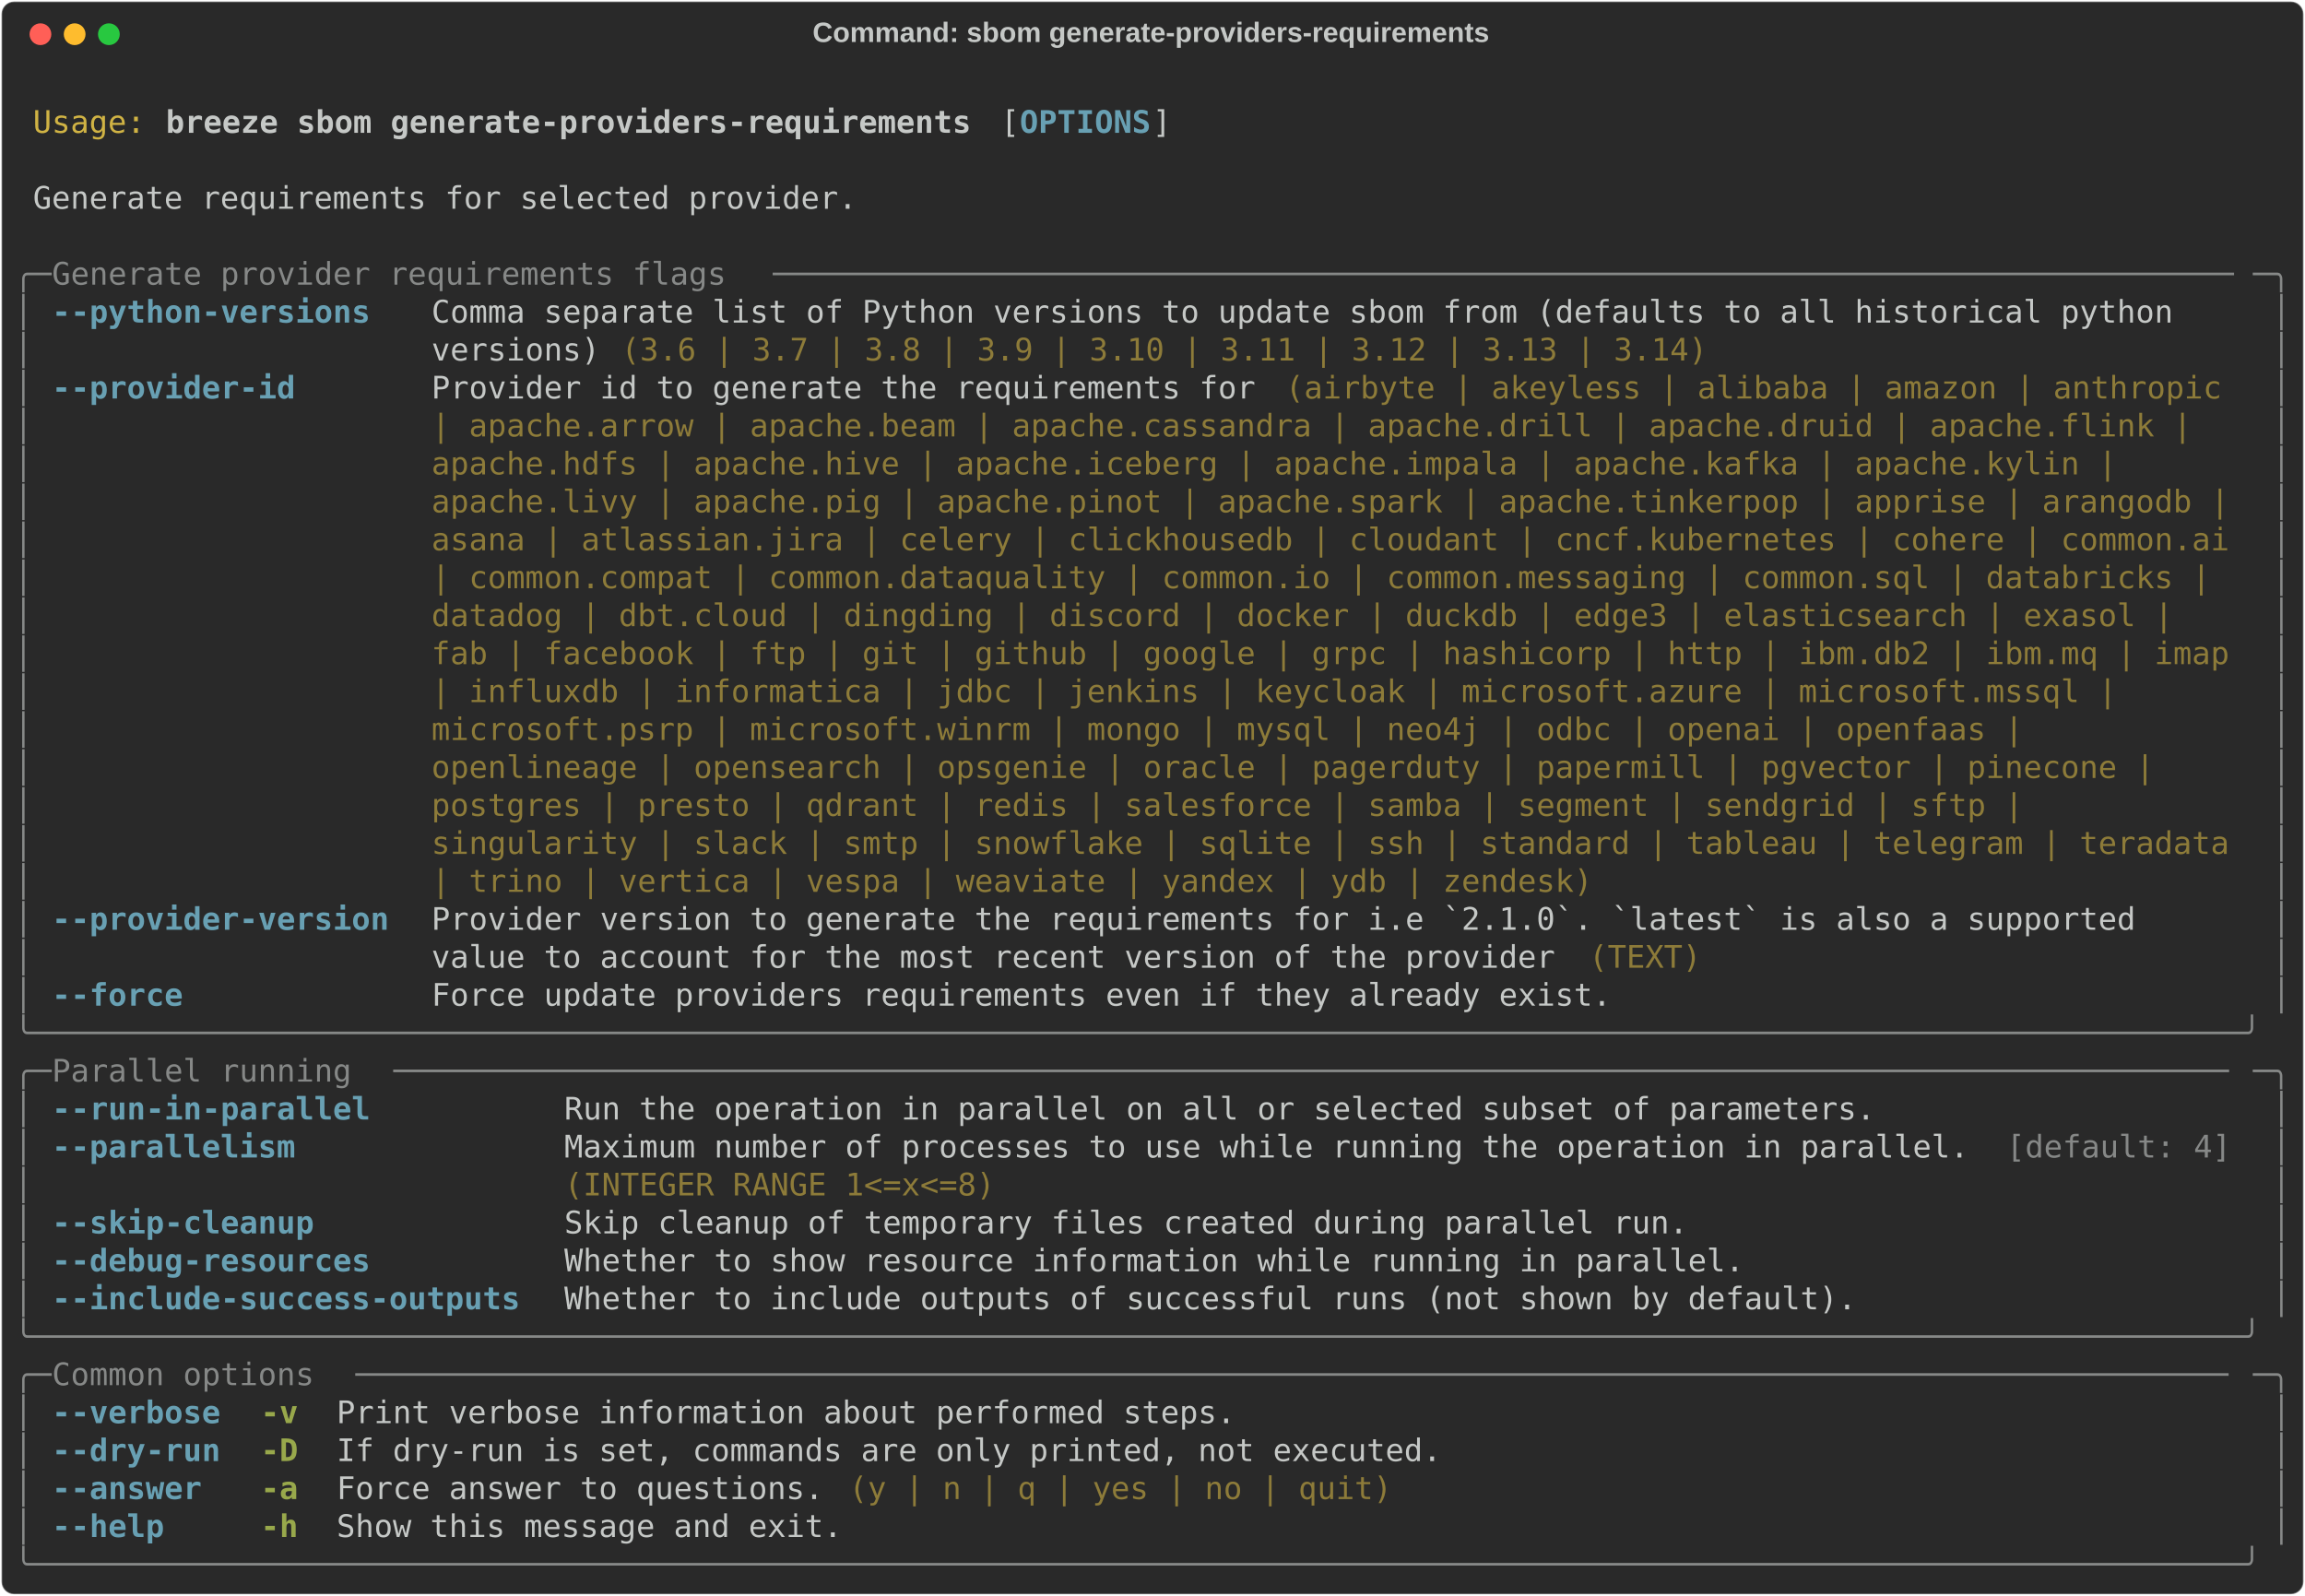
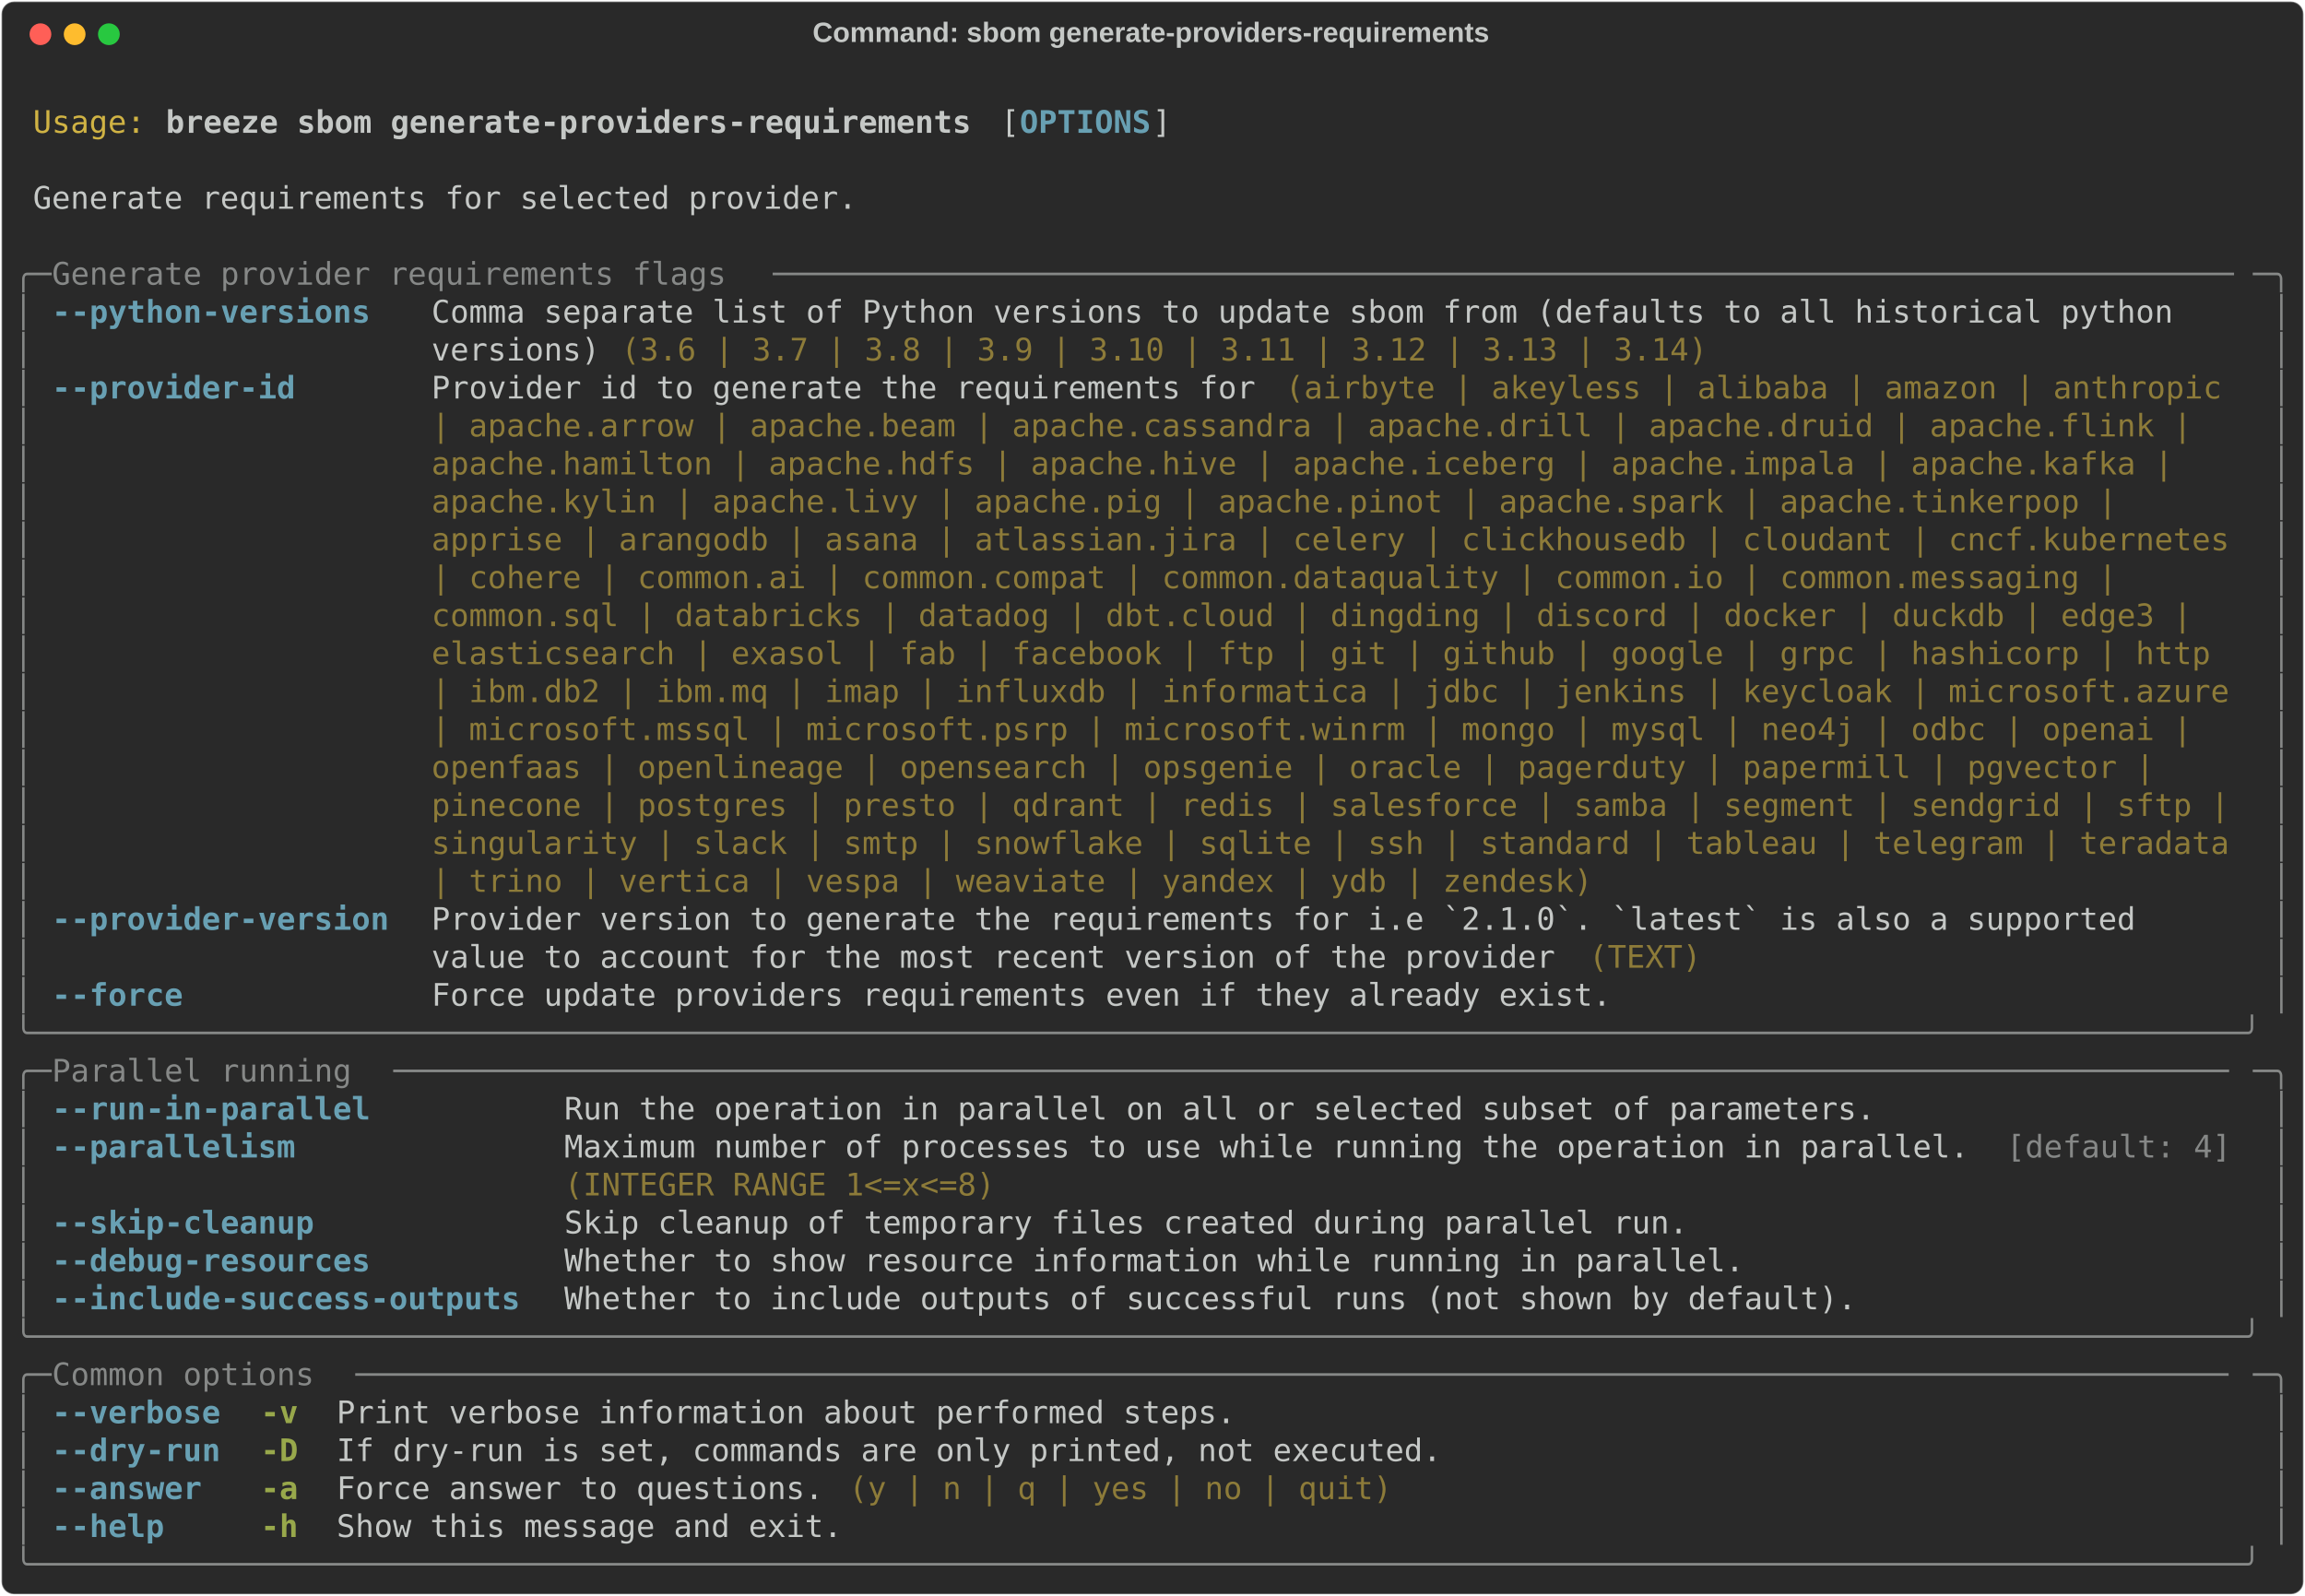
<svg xmlns="http://www.w3.org/2000/svg" class="rich-terminal" viewBox="0 0 1482 1026.0">
  <style>

    @font-face {
        font-family: "Fira Code";
        src: local("FiraCode-Regular"),
                url("https://cdnjs.cloudflare.com/ajax/libs/firacode/6.2.0/woff2/FiraCode-Regular.woff2") format("woff2"),
                url("https://cdnjs.cloudflare.com/ajax/libs/firacode/6.2.0/woff/FiraCode-Regular.woff") format("woff");
        font-style: normal;
        font-weight: 400;
    }
    @font-face {
        font-family: "Fira Code";
        src: local("FiraCode-Bold"),
                url("https://cdnjs.cloudflare.com/ajax/libs/firacode/6.2.0/woff2/FiraCode-Bold.woff2") format("woff2"),
                url("https://cdnjs.cloudflare.com/ajax/libs/firacode/6.2.0/woff/FiraCode-Bold.woff") format("woff");
        font-style: bold;
        font-weight: 700;
    }

    .breeze-sbom-generate-providers-requirements-matrix {
        font-family: Fira Code, monospace;
        font-size: 20px;
        line-height: 24.4px;
        font-variant-east-asian: full-width;
    }

    .breeze-sbom-generate-providers-requirements-title {
        font-size: 18px;
        font-weight: bold;
        font-family: arial;
    }

    .breeze-sbom-generate-providers-requirements-r1 { fill: #c5c8c6 }
.breeze-sbom-generate-providers-requirements-r2 { fill: #d0b344 }
.breeze-sbom-generate-providers-requirements-r3 { fill: #c5c8c6;font-weight: bold }
.breeze-sbom-generate-providers-requirements-r4 { fill: #68a0b3;font-weight: bold }
.breeze-sbom-generate-providers-requirements-r5 { fill: #868887 }
.breeze-sbom-generate-providers-requirements-r6 { fill: #8d7b39 }
.breeze-sbom-generate-providers-requirements-r7 { fill: #98a84b;font-weight: bold }
    </style>
  <defs>
    <clipPath id="breeze-sbom-generate-providers-requirements-clip-terminal">
      <rect x="0" y="0" width="1463.0" height="975.0" />
    </clipPath>
    <clipPath id="breeze-sbom-generate-providers-requirements-line-0">
      <rect x="0" y="1.5" width="1464" height="24.65" />
    </clipPath>
    <clipPath id="breeze-sbom-generate-providers-requirements-line-1">
      <rect x="0" y="25.9" width="1464" height="24.65" />
    </clipPath>
    <clipPath id="breeze-sbom-generate-providers-requirements-line-2">
      <rect x="0" y="50.3" width="1464" height="24.65" />
    </clipPath>
    <clipPath id="breeze-sbom-generate-providers-requirements-line-3">
      <rect x="0" y="74.7" width="1464" height="24.65" />
    </clipPath>
    <clipPath id="breeze-sbom-generate-providers-requirements-line-4">
      <rect x="0" y="99.1" width="1464" height="24.65" />
    </clipPath>
    <clipPath id="breeze-sbom-generate-providers-requirements-line-5">
      <rect x="0" y="123.5" width="1464" height="24.65" />
    </clipPath>
    <clipPath id="breeze-sbom-generate-providers-requirements-line-6">
      <rect x="0" y="147.9" width="1464" height="24.65" />
    </clipPath>
    <clipPath id="breeze-sbom-generate-providers-requirements-line-7">
      <rect x="0" y="172.3" width="1464" height="24.65" />
    </clipPath>
    <clipPath id="breeze-sbom-generate-providers-requirements-line-8">
      <rect x="0" y="196.7" width="1464" height="24.65" />
    </clipPath>
    <clipPath id="breeze-sbom-generate-providers-requirements-line-9">
      <rect x="0" y="221.1" width="1464" height="24.65" />
    </clipPath>
    <clipPath id="breeze-sbom-generate-providers-requirements-line-10">
      <rect x="0" y="245.5" width="1464" height="24.65" />
    </clipPath>
    <clipPath id="breeze-sbom-generate-providers-requirements-line-11">
      <rect x="0" y="269.9" width="1464" height="24.65" />
    </clipPath>
    <clipPath id="breeze-sbom-generate-providers-requirements-line-12">
      <rect x="0" y="294.3" width="1464" height="24.65" />
    </clipPath>
    <clipPath id="breeze-sbom-generate-providers-requirements-line-13">
      <rect x="0" y="318.7" width="1464" height="24.65" />
    </clipPath>
    <clipPath id="breeze-sbom-generate-providers-requirements-line-14">
      <rect x="0" y="343.1" width="1464" height="24.65" />
    </clipPath>
    <clipPath id="breeze-sbom-generate-providers-requirements-line-15">
      <rect x="0" y="367.5" width="1464" height="24.65" />
    </clipPath>
    <clipPath id="breeze-sbom-generate-providers-requirements-line-16">
      <rect x="0" y="391.9" width="1464" height="24.65" />
    </clipPath>
    <clipPath id="breeze-sbom-generate-providers-requirements-line-17">
      <rect x="0" y="416.3" width="1464" height="24.65" />
    </clipPath>
    <clipPath id="breeze-sbom-generate-providers-requirements-line-18">
      <rect x="0" y="440.7" width="1464" height="24.65" />
    </clipPath>
    <clipPath id="breeze-sbom-generate-providers-requirements-line-19">
      <rect x="0" y="465.1" width="1464" height="24.65" />
    </clipPath>
    <clipPath id="breeze-sbom-generate-providers-requirements-line-20">
      <rect x="0" y="489.5" width="1464" height="24.65" />
    </clipPath>
    <clipPath id="breeze-sbom-generate-providers-requirements-line-21">
      <rect x="0" y="513.9" width="1464" height="24.65" />
    </clipPath>
    <clipPath id="breeze-sbom-generate-providers-requirements-line-22">
      <rect x="0" y="538.3" width="1464" height="24.65" />
    </clipPath>
    <clipPath id="breeze-sbom-generate-providers-requirements-line-23">
      <rect x="0" y="562.7" width="1464" height="24.65" />
    </clipPath>
    <clipPath id="breeze-sbom-generate-providers-requirements-line-24">
      <rect x="0" y="587.1" width="1464" height="24.65" />
    </clipPath>
    <clipPath id="breeze-sbom-generate-providers-requirements-line-25">
      <rect x="0" y="611.5" width="1464" height="24.65" />
    </clipPath>
    <clipPath id="breeze-sbom-generate-providers-requirements-line-26">
      <rect x="0" y="635.9" width="1464" height="24.65" />
    </clipPath>
    <clipPath id="breeze-sbom-generate-providers-requirements-line-27">
      <rect x="0" y="660.3" width="1464" height="24.65" />
    </clipPath>
    <clipPath id="breeze-sbom-generate-providers-requirements-line-28">
      <rect x="0" y="684.7" width="1464" height="24.65" />
    </clipPath>
    <clipPath id="breeze-sbom-generate-providers-requirements-line-29">
      <rect x="0" y="709.1" width="1464" height="24.65" />
    </clipPath>
    <clipPath id="breeze-sbom-generate-providers-requirements-line-30">
      <rect x="0" y="733.5" width="1464" height="24.65" />
    </clipPath>
    <clipPath id="breeze-sbom-generate-providers-requirements-line-31">
      <rect x="0" y="757.9" width="1464" height="24.65" />
    </clipPath>
    <clipPath id="breeze-sbom-generate-providers-requirements-line-32">
      <rect x="0" y="782.3" width="1464" height="24.65" />
    </clipPath>
    <clipPath id="breeze-sbom-generate-providers-requirements-line-33">
      <rect x="0" y="806.7" width="1464" height="24.65" />
    </clipPath>
    <clipPath id="breeze-sbom-generate-providers-requirements-line-34">
      <rect x="0" y="831.1" width="1464" height="24.65" />
    </clipPath>
    <clipPath id="breeze-sbom-generate-providers-requirements-line-35">
      <rect x="0" y="855.5" width="1464" height="24.65" />
    </clipPath>
    <clipPath id="breeze-sbom-generate-providers-requirements-line-36">
      <rect x="0" y="879.9" width="1464" height="24.65" />
    </clipPath>
    <clipPath id="breeze-sbom-generate-providers-requirements-line-37">
      <rect x="0" y="904.3" width="1464" height="24.65" />
    </clipPath>
    <clipPath id="breeze-sbom-generate-providers-requirements-line-38">
      <rect x="0" y="928.7" width="1464" height="24.65" />
    </clipPath>
  </defs>
  <rect fill="#292929" stroke="rgba(255,255,255,0.35)" stroke-width="1" x="1" y="1" width="1480" height="1024" rx="8" />
  <text class="breeze-sbom-generate-providers-requirements-title" fill="#c5c8c6" text-anchor="middle" x="740" y="27">Command: sbom generate-providers-requirements</text>
  <g transform="translate(26,22)">
    <circle cx="0" cy="0" r="7" fill="#ff5f57" />
    <circle cx="22" cy="0" r="7" fill="#febc2e" />
    <circle cx="44" cy="0" r="7" fill="#28c840" />
  </g>
  <g transform="translate(9, 41)" clip-path="url(#breeze-sbom-generate-providers-requirements-clip-terminal)">
    <g class="breeze-sbom-generate-providers-requirements-matrix">
      <text class="breeze-sbom-generate-providers-requirements-r1" x="1464" y="20" textLength="12.2" clip-path="url(#breeze-sbom-generate-providers-requirements-line-0)">
</text>
      <text class="breeze-sbom-generate-providers-requirements-r2" x="12.2" y="44.4" textLength="73.2" clip-path="url(#breeze-sbom-generate-providers-requirements-line-1)">Usage:</text>
      <text class="breeze-sbom-generate-providers-requirements-r3" x="97.6" y="44.4" textLength="524.6" clip-path="url(#breeze-sbom-generate-providers-requirements-line-1)">breeze sbom generate-providers-requirements</text>
      <text class="breeze-sbom-generate-providers-requirements-r1" x="634.4" y="44.4" textLength="12.2" clip-path="url(#breeze-sbom-generate-providers-requirements-line-1)">[</text>
      <text class="breeze-sbom-generate-providers-requirements-r4" x="646.6" y="44.4" textLength="85.4" clip-path="url(#breeze-sbom-generate-providers-requirements-line-1)">OPTIONS</text>
      <text class="breeze-sbom-generate-providers-requirements-r1" x="732" y="44.4" textLength="12.2" clip-path="url(#breeze-sbom-generate-providers-requirements-line-1)">]</text>
      <text class="breeze-sbom-generate-providers-requirements-r1" x="1464" y="44.4" textLength="12.2" clip-path="url(#breeze-sbom-generate-providers-requirements-line-1)">
</text>
      <text class="breeze-sbom-generate-providers-requirements-r1" x="1464" y="68.8" textLength="12.2" clip-path="url(#breeze-sbom-generate-providers-requirements-line-2)">
</text>
      <text class="breeze-sbom-generate-providers-requirements-r1" x="12.2" y="93.2" textLength="536.8" clip-path="url(#breeze-sbom-generate-providers-requirements-line-3)">Generate requirements for selected provider.</text>
      <text class="breeze-sbom-generate-providers-requirements-r1" x="1464" y="93.2" textLength="12.2" clip-path="url(#breeze-sbom-generate-providers-requirements-line-3)">
</text>
      <text class="breeze-sbom-generate-providers-requirements-r1" x="1464" y="117.6" textLength="12.2" clip-path="url(#breeze-sbom-generate-providers-requirements-line-4)">
</text>
      <text class="breeze-sbom-generate-providers-requirements-r5" x="0" y="142" textLength="24.4" clip-path="url(#breeze-sbom-generate-providers-requirements-line-5)">╭─</text>
      <text class="breeze-sbom-generate-providers-requirements-r5" x="24.4" y="142" textLength="463.6" clip-path="url(#breeze-sbom-generate-providers-requirements-line-5)"> Generate provider requirements flags </text>
      <text class="breeze-sbom-generate-providers-requirements-r5" x="488" y="142" textLength="951.6" clip-path="url(#breeze-sbom-generate-providers-requirements-line-5)">──────────────────────────────────────────────────────────────────────────────</text>
      <text class="breeze-sbom-generate-providers-requirements-r5" x="1439.6" y="142" textLength="24.4" clip-path="url(#breeze-sbom-generate-providers-requirements-line-5)">─╮</text>
      <text class="breeze-sbom-generate-providers-requirements-r1" x="1464" y="142" textLength="12.2" clip-path="url(#breeze-sbom-generate-providers-requirements-line-5)">
</text>
      <text class="breeze-sbom-generate-providers-requirements-r5" x="0" y="166.4" textLength="12.2" clip-path="url(#breeze-sbom-generate-providers-requirements-line-6)">│</text>
      <text class="breeze-sbom-generate-providers-requirements-r4" x="24.4" y="166.4" textLength="219.6" clip-path="url(#breeze-sbom-generate-providers-requirements-line-6)">--python-versions </text>
      <text class="breeze-sbom-generate-providers-requirements-r1" x="268.4" y="166.4" textLength="1171.2" clip-path="url(#breeze-sbom-generate-providers-requirements-line-6)">Comma separate list of Python versions to update sbom from (defaults to all historical python   </text>
      <text class="breeze-sbom-generate-providers-requirements-r5" x="1451.8" y="166.4" textLength="12.2" clip-path="url(#breeze-sbom-generate-providers-requirements-line-6)">│</text>
      <text class="breeze-sbom-generate-providers-requirements-r1" x="1464" y="166.4" textLength="12.2" clip-path="url(#breeze-sbom-generate-providers-requirements-line-6)">
</text>
      <text class="breeze-sbom-generate-providers-requirements-r5" x="0" y="190.8" textLength="12.2" clip-path="url(#breeze-sbom-generate-providers-requirements-line-7)">│</text>
      <text class="breeze-sbom-generate-providers-requirements-r1" x="268.4" y="190.8" textLength="122" clip-path="url(#breeze-sbom-generate-providers-requirements-line-7)">versions) </text>
      <text class="breeze-sbom-generate-providers-requirements-r6" x="390.4" y="190.8" textLength="707.6" clip-path="url(#breeze-sbom-generate-providers-requirements-line-7)">(3.6 | 3.7 | 3.8 | 3.9 | 3.10 | 3.11 | 3.12 | 3.13 | 3.14)</text>
      <text class="breeze-sbom-generate-providers-requirements-r5" x="1451.8" y="190.8" textLength="12.2" clip-path="url(#breeze-sbom-generate-providers-requirements-line-7)">│</text>
      <text class="breeze-sbom-generate-providers-requirements-r1" x="1464" y="190.8" textLength="12.2" clip-path="url(#breeze-sbom-generate-providers-requirements-line-7)">
</text>
      <text class="breeze-sbom-generate-providers-requirements-r5" x="0" y="215.2" textLength="12.2" clip-path="url(#breeze-sbom-generate-providers-requirements-line-8)">│</text>
      <text class="breeze-sbom-generate-providers-requirements-r4" x="24.4" y="215.2" textLength="219.6" clip-path="url(#breeze-sbom-generate-providers-requirements-line-8)">--provider-id     </text>
      <text class="breeze-sbom-generate-providers-requirements-r1" x="268.4" y="215.2" textLength="549" clip-path="url(#breeze-sbom-generate-providers-requirements-line-8)">Provider id to generate the requirements for </text>
      <text class="breeze-sbom-generate-providers-requirements-r6" x="817.4" y="215.2" textLength="622.2" clip-path="url(#breeze-sbom-generate-providers-requirements-line-8)">(airbyte | akeyless | alibaba | amazon | anthropic </text>
      <text class="breeze-sbom-generate-providers-requirements-r5" x="1451.8" y="215.2" textLength="12.2" clip-path="url(#breeze-sbom-generate-providers-requirements-line-8)">│</text>
      <text class="breeze-sbom-generate-providers-requirements-r1" x="1464" y="215.2" textLength="12.2" clip-path="url(#breeze-sbom-generate-providers-requirements-line-8)">
</text>
      <text class="breeze-sbom-generate-providers-requirements-r5" x="0" y="239.6" textLength="12.2" clip-path="url(#breeze-sbom-generate-providers-requirements-line-9)">│</text>
      <text class="breeze-sbom-generate-providers-requirements-r6" x="268.4" y="239.6" textLength="1159" clip-path="url(#breeze-sbom-generate-providers-requirements-line-9)">| apache.arrow | apache.beam | apache.cassandra | apache.drill | apache.druid | apache.flink | </text>
      <text class="breeze-sbom-generate-providers-requirements-r5" x="1451.8" y="239.6" textLength="12.2" clip-path="url(#breeze-sbom-generate-providers-requirements-line-9)">│</text>
      <text class="breeze-sbom-generate-providers-requirements-r1" x="1464" y="239.6" textLength="12.2" clip-path="url(#breeze-sbom-generate-providers-requirements-line-9)">
</text>
      <text class="breeze-sbom-generate-providers-requirements-r5" x="0" y="264" textLength="12.2" clip-path="url(#breeze-sbom-generate-providers-requirements-line-10)">│</text>
-       <text class="breeze-sbom-generate-providers-requirements-r6" x="268.4" y="264" textLength="1110.2" clip-path="url(#breeze-sbom-generate-providers-requirements-line-10)">apache.hdfs | apache.hive | apache.iceberg | apache.impala | apache.kafka | apache.kylin | </text>
+       <text class="breeze-sbom-generate-providers-requirements-r6" x="268.4" y="264" textLength="1146.8" clip-path="url(#breeze-sbom-generate-providers-requirements-line-10)">apache.hamilton | apache.hdfs | apache.hive | apache.iceberg | apache.impala | apache.kafka | </text>
      <text class="breeze-sbom-generate-providers-requirements-r5" x="1451.8" y="264" textLength="12.2" clip-path="url(#breeze-sbom-generate-providers-requirements-line-10)">│</text>
      <text class="breeze-sbom-generate-providers-requirements-r1" x="1464" y="264" textLength="12.2" clip-path="url(#breeze-sbom-generate-providers-requirements-line-10)">
</text>
      <text class="breeze-sbom-generate-providers-requirements-r5" x="0" y="288.4" textLength="12.2" clip-path="url(#breeze-sbom-generate-providers-requirements-line-11)">│</text>
-       <text class="breeze-sbom-generate-providers-requirements-r6" x="268.4" y="288.4" textLength="1171.2" clip-path="url(#breeze-sbom-generate-providers-requirements-line-11)">apache.livy | apache.pig | apache.pinot | apache.spark | apache.tinkerpop | apprise | arangodb |</text>
+       <text class="breeze-sbom-generate-providers-requirements-r6" x="268.4" y="288.4" textLength="1110.2" clip-path="url(#breeze-sbom-generate-providers-requirements-line-11)">apache.kylin | apache.livy | apache.pig | apache.pinot | apache.spark | apache.tinkerpop | </text>
      <text class="breeze-sbom-generate-providers-requirements-r5" x="1451.8" y="288.4" textLength="12.2" clip-path="url(#breeze-sbom-generate-providers-requirements-line-11)">│</text>
      <text class="breeze-sbom-generate-providers-requirements-r1" x="1464" y="288.4" textLength="12.2" clip-path="url(#breeze-sbom-generate-providers-requirements-line-11)">
</text>
      <text class="breeze-sbom-generate-providers-requirements-r5" x="0" y="312.8" textLength="12.2" clip-path="url(#breeze-sbom-generate-providers-requirements-line-12)">│</text>
-       <text class="breeze-sbom-generate-providers-requirements-r6" x="268.4" y="312.8" textLength="1171.2" clip-path="url(#breeze-sbom-generate-providers-requirements-line-12)">asana | atlassian.jira | celery | clickhousedb | cloudant | cncf.kubernetes | cohere | common.ai</text>
+       <text class="breeze-sbom-generate-providers-requirements-r6" x="268.4" y="312.8" textLength="1171.2" clip-path="url(#breeze-sbom-generate-providers-requirements-line-12)">apprise | arangodb | asana | atlassian.jira | celery | clickhousedb | cloudant | cncf.kubernetes</text>
      <text class="breeze-sbom-generate-providers-requirements-r5" x="1451.8" y="312.8" textLength="12.2" clip-path="url(#breeze-sbom-generate-providers-requirements-line-12)">│</text>
      <text class="breeze-sbom-generate-providers-requirements-r1" x="1464" y="312.8" textLength="12.2" clip-path="url(#breeze-sbom-generate-providers-requirements-line-12)">
</text>
      <text class="breeze-sbom-generate-providers-requirements-r5" x="0" y="337.2" textLength="12.2" clip-path="url(#breeze-sbom-generate-providers-requirements-line-13)">│</text>
-       <text class="breeze-sbom-generate-providers-requirements-r6" x="268.4" y="337.2" textLength="1171.2" clip-path="url(#breeze-sbom-generate-providers-requirements-line-13)">| common.compat | common.dataquality | common.io | common.messaging | common.sql | databricks | </text>
+       <text class="breeze-sbom-generate-providers-requirements-r6" x="268.4" y="337.2" textLength="1110.2" clip-path="url(#breeze-sbom-generate-providers-requirements-line-13)">| cohere | common.ai | common.compat | common.dataquality | common.io | common.messaging | </text>
      <text class="breeze-sbom-generate-providers-requirements-r5" x="1451.8" y="337.2" textLength="12.2" clip-path="url(#breeze-sbom-generate-providers-requirements-line-13)">│</text>
      <text class="breeze-sbom-generate-providers-requirements-r1" x="1464" y="337.2" textLength="12.2" clip-path="url(#breeze-sbom-generate-providers-requirements-line-13)">
</text>
      <text class="breeze-sbom-generate-providers-requirements-r5" x="0" y="361.6" textLength="12.2" clip-path="url(#breeze-sbom-generate-providers-requirements-line-14)">│</text>
-       <text class="breeze-sbom-generate-providers-requirements-r6" x="268.4" y="361.6" textLength="1146.8" clip-path="url(#breeze-sbom-generate-providers-requirements-line-14)">datadog | dbt.cloud | dingding | discord | docker | duckdb | edge3 | elasticsearch | exasol | </text>
+       <text class="breeze-sbom-generate-providers-requirements-r6" x="268.4" y="361.6" textLength="1159" clip-path="url(#breeze-sbom-generate-providers-requirements-line-14)">common.sql | databricks | datadog | dbt.cloud | dingding | discord | docker | duckdb | edge3 | </text>
      <text class="breeze-sbom-generate-providers-requirements-r5" x="1451.8" y="361.6" textLength="12.2" clip-path="url(#breeze-sbom-generate-providers-requirements-line-14)">│</text>
      <text class="breeze-sbom-generate-providers-requirements-r1" x="1464" y="361.6" textLength="12.2" clip-path="url(#breeze-sbom-generate-providers-requirements-line-14)">
</text>
      <text class="breeze-sbom-generate-providers-requirements-r5" x="0" y="386" textLength="12.2" clip-path="url(#breeze-sbom-generate-providers-requirements-line-15)">│</text>
-       <text class="breeze-sbom-generate-providers-requirements-r6" x="268.4" y="386" textLength="1171.2" clip-path="url(#breeze-sbom-generate-providers-requirements-line-15)">fab | facebook | ftp | git | github | google | grpc | hashicorp | http | ibm.db2 | ibm.mq | imap</text>
+       <text class="breeze-sbom-generate-providers-requirements-r6" x="268.4" y="386" textLength="1171.2" clip-path="url(#breeze-sbom-generate-providers-requirements-line-15)">elasticsearch | exasol | fab | facebook | ftp | git | github | google | grpc | hashicorp | http </text>
      <text class="breeze-sbom-generate-providers-requirements-r5" x="1451.8" y="386" textLength="12.2" clip-path="url(#breeze-sbom-generate-providers-requirements-line-15)">│</text>
      <text class="breeze-sbom-generate-providers-requirements-r1" x="1464" y="386" textLength="12.2" clip-path="url(#breeze-sbom-generate-providers-requirements-line-15)">
</text>
      <text class="breeze-sbom-generate-providers-requirements-r5" x="0" y="410.4" textLength="12.2" clip-path="url(#breeze-sbom-generate-providers-requirements-line-16)">│</text>
-       <text class="breeze-sbom-generate-providers-requirements-r6" x="268.4" y="410.4" textLength="1110.2" clip-path="url(#breeze-sbom-generate-providers-requirements-line-16)">| influxdb | informatica | jdbc | jenkins | keycloak | microsoft.azure | microsoft.mssql | </text>
+       <text class="breeze-sbom-generate-providers-requirements-r6" x="268.4" y="410.4" textLength="1171.2" clip-path="url(#breeze-sbom-generate-providers-requirements-line-16)">| ibm.db2 | ibm.mq | imap | influxdb | informatica | jdbc | jenkins | keycloak | microsoft.azure</text>
      <text class="breeze-sbom-generate-providers-requirements-r5" x="1451.8" y="410.4" textLength="12.2" clip-path="url(#breeze-sbom-generate-providers-requirements-line-16)">│</text>
      <text class="breeze-sbom-generate-providers-requirements-r1" x="1464" y="410.4" textLength="12.2" clip-path="url(#breeze-sbom-generate-providers-requirements-line-16)">
</text>
      <text class="breeze-sbom-generate-providers-requirements-r5" x="0" y="434.8" textLength="12.2" clip-path="url(#breeze-sbom-generate-providers-requirements-line-17)">│</text>
-       <text class="breeze-sbom-generate-providers-requirements-r6" x="268.4" y="434.8" textLength="1049.2" clip-path="url(#breeze-sbom-generate-providers-requirements-line-17)">microsoft.psrp | microsoft.winrm | mongo | mysql | neo4j | odbc | openai | openfaas | </text>
+       <text class="breeze-sbom-generate-providers-requirements-r6" x="268.4" y="434.8" textLength="1159" clip-path="url(#breeze-sbom-generate-providers-requirements-line-17)">| microsoft.mssql | microsoft.psrp | microsoft.winrm | mongo | mysql | neo4j | odbc | openai | </text>
      <text class="breeze-sbom-generate-providers-requirements-r5" x="1451.8" y="434.8" textLength="12.2" clip-path="url(#breeze-sbom-generate-providers-requirements-line-17)">│</text>
      <text class="breeze-sbom-generate-providers-requirements-r1" x="1464" y="434.8" textLength="12.2" clip-path="url(#breeze-sbom-generate-providers-requirements-line-17)">
</text>
      <text class="breeze-sbom-generate-providers-requirements-r5" x="0" y="459.2" textLength="12.2" clip-path="url(#breeze-sbom-generate-providers-requirements-line-18)">│</text>
-       <text class="breeze-sbom-generate-providers-requirements-r6" x="268.4" y="459.2" textLength="1134.6" clip-path="url(#breeze-sbom-generate-providers-requirements-line-18)">openlineage | opensearch | opsgenie | oracle | pagerduty | papermill | pgvector | pinecone | </text>
+       <text class="breeze-sbom-generate-providers-requirements-r6" x="268.4" y="459.2" textLength="1134.6" clip-path="url(#breeze-sbom-generate-providers-requirements-line-18)">openfaas | openlineage | opensearch | opsgenie | oracle | pagerduty | papermill | pgvector | </text>
      <text class="breeze-sbom-generate-providers-requirements-r5" x="1451.8" y="459.2" textLength="12.2" clip-path="url(#breeze-sbom-generate-providers-requirements-line-18)">│</text>
      <text class="breeze-sbom-generate-providers-requirements-r1" x="1464" y="459.2" textLength="12.2" clip-path="url(#breeze-sbom-generate-providers-requirements-line-18)">
</text>
      <text class="breeze-sbom-generate-providers-requirements-r5" x="0" y="483.6" textLength="12.2" clip-path="url(#breeze-sbom-generate-providers-requirements-line-19)">│</text>
-       <text class="breeze-sbom-generate-providers-requirements-r6" x="268.4" y="483.6" textLength="1049.2" clip-path="url(#breeze-sbom-generate-providers-requirements-line-19)">postgres | presto | qdrant | redis | salesforce | samba | segment | sendgrid | sftp | </text>
+       <text class="breeze-sbom-generate-providers-requirements-r6" x="268.4" y="483.6" textLength="1171.2" clip-path="url(#breeze-sbom-generate-providers-requirements-line-19)">pinecone | postgres | presto | qdrant | redis | salesforce | samba | segment | sendgrid | sftp |</text>
      <text class="breeze-sbom-generate-providers-requirements-r5" x="1451.8" y="483.6" textLength="12.2" clip-path="url(#breeze-sbom-generate-providers-requirements-line-19)">│</text>
      <text class="breeze-sbom-generate-providers-requirements-r1" x="1464" y="483.6" textLength="12.2" clip-path="url(#breeze-sbom-generate-providers-requirements-line-19)">
</text>
      <text class="breeze-sbom-generate-providers-requirements-r5" x="0" y="508" textLength="12.2" clip-path="url(#breeze-sbom-generate-providers-requirements-line-20)">│</text>
      <text class="breeze-sbom-generate-providers-requirements-r6" x="268.4" y="508" textLength="1171.2" clip-path="url(#breeze-sbom-generate-providers-requirements-line-20)">singularity | slack | smtp | snowflake | sqlite | ssh | standard | tableau | telegram | teradata</text>
      <text class="breeze-sbom-generate-providers-requirements-r5" x="1451.8" y="508" textLength="12.2" clip-path="url(#breeze-sbom-generate-providers-requirements-line-20)">│</text>
      <text class="breeze-sbom-generate-providers-requirements-r1" x="1464" y="508" textLength="12.2" clip-path="url(#breeze-sbom-generate-providers-requirements-line-20)">
</text>
      <text class="breeze-sbom-generate-providers-requirements-r5" x="0" y="532.4" textLength="12.2" clip-path="url(#breeze-sbom-generate-providers-requirements-line-21)">│</text>
      <text class="breeze-sbom-generate-providers-requirements-r6" x="268.4" y="532.4" textLength="756.4" clip-path="url(#breeze-sbom-generate-providers-requirements-line-21)">| trino | vertica | vespa | weaviate | yandex | ydb | zendesk)</text>
      <text class="breeze-sbom-generate-providers-requirements-r5" x="1451.8" y="532.4" textLength="12.2" clip-path="url(#breeze-sbom-generate-providers-requirements-line-21)">│</text>
      <text class="breeze-sbom-generate-providers-requirements-r1" x="1464" y="532.4" textLength="12.2" clip-path="url(#breeze-sbom-generate-providers-requirements-line-21)">
</text>
      <text class="breeze-sbom-generate-providers-requirements-r5" x="0" y="556.8" textLength="12.2" clip-path="url(#breeze-sbom-generate-providers-requirements-line-22)">│</text>
      <text class="breeze-sbom-generate-providers-requirements-r4" x="24.4" y="556.8" textLength="219.6" clip-path="url(#breeze-sbom-generate-providers-requirements-line-22)">--provider-version</text>
      <text class="breeze-sbom-generate-providers-requirements-r1" x="268.4" y="556.8" textLength="1171.2" clip-path="url(#breeze-sbom-generate-providers-requirements-line-22)">Provider version to generate the requirements for i.e `2.1.0`. `latest` is also a supported     </text>
      <text class="breeze-sbom-generate-providers-requirements-r5" x="1451.8" y="556.8" textLength="12.2" clip-path="url(#breeze-sbom-generate-providers-requirements-line-22)">│</text>
      <text class="breeze-sbom-generate-providers-requirements-r1" x="1464" y="556.8" textLength="12.2" clip-path="url(#breeze-sbom-generate-providers-requirements-line-22)">
</text>
      <text class="breeze-sbom-generate-providers-requirements-r5" x="0" y="581.2" textLength="12.2" clip-path="url(#breeze-sbom-generate-providers-requirements-line-23)">│</text>
      <text class="breeze-sbom-generate-providers-requirements-r1" x="268.4" y="581.2" textLength="744.2" clip-path="url(#breeze-sbom-generate-providers-requirements-line-23)">value to account for the most recent version of the provider </text>
      <text class="breeze-sbom-generate-providers-requirements-r6" x="1012.6" y="581.2" textLength="73.2" clip-path="url(#breeze-sbom-generate-providers-requirements-line-23)">(TEXT)</text>
      <text class="breeze-sbom-generate-providers-requirements-r5" x="1451.8" y="581.2" textLength="12.2" clip-path="url(#breeze-sbom-generate-providers-requirements-line-23)">│</text>
      <text class="breeze-sbom-generate-providers-requirements-r1" x="1464" y="581.2" textLength="12.2" clip-path="url(#breeze-sbom-generate-providers-requirements-line-23)">
</text>
      <text class="breeze-sbom-generate-providers-requirements-r5" x="0" y="605.6" textLength="12.2" clip-path="url(#breeze-sbom-generate-providers-requirements-line-24)">│</text>
      <text class="breeze-sbom-generate-providers-requirements-r4" x="24.4" y="605.6" textLength="219.6" clip-path="url(#breeze-sbom-generate-providers-requirements-line-24)">--force           </text>
      <text class="breeze-sbom-generate-providers-requirements-r1" x="268.4" y="605.6" textLength="768.6" clip-path="url(#breeze-sbom-generate-providers-requirements-line-24)">Force update providers requirements even if they already exist.</text>
      <text class="breeze-sbom-generate-providers-requirements-r5" x="1451.8" y="605.6" textLength="12.2" clip-path="url(#breeze-sbom-generate-providers-requirements-line-24)">│</text>
      <text class="breeze-sbom-generate-providers-requirements-r1" x="1464" y="605.6" textLength="12.2" clip-path="url(#breeze-sbom-generate-providers-requirements-line-24)">
</text>
      <text class="breeze-sbom-generate-providers-requirements-r5" x="0" y="630" textLength="1464" clip-path="url(#breeze-sbom-generate-providers-requirements-line-25)">╰──────────────────────────────────────────────────────────────────────────────────────────────────────────────────────╯</text>
      <text class="breeze-sbom-generate-providers-requirements-r1" x="1464" y="630" textLength="12.2" clip-path="url(#breeze-sbom-generate-providers-requirements-line-25)">
</text>
      <text class="breeze-sbom-generate-providers-requirements-r5" x="0" y="654.4" textLength="24.4" clip-path="url(#breeze-sbom-generate-providers-requirements-line-26)">╭─</text>
      <text class="breeze-sbom-generate-providers-requirements-r5" x="24.4" y="654.4" textLength="219.6" clip-path="url(#breeze-sbom-generate-providers-requirements-line-26)"> Parallel running </text>
      <text class="breeze-sbom-generate-providers-requirements-r5" x="244" y="654.4" textLength="1195.6" clip-path="url(#breeze-sbom-generate-providers-requirements-line-26)">──────────────────────────────────────────────────────────────────────────────────────────────────</text>
      <text class="breeze-sbom-generate-providers-requirements-r5" x="1439.6" y="654.4" textLength="24.4" clip-path="url(#breeze-sbom-generate-providers-requirements-line-26)">─╮</text>
      <text class="breeze-sbom-generate-providers-requirements-r1" x="1464" y="654.4" textLength="12.2" clip-path="url(#breeze-sbom-generate-providers-requirements-line-26)">
</text>
      <text class="breeze-sbom-generate-providers-requirements-r5" x="0" y="678.8" textLength="12.2" clip-path="url(#breeze-sbom-generate-providers-requirements-line-27)">│</text>
      <text class="breeze-sbom-generate-providers-requirements-r4" x="24.4" y="678.8" textLength="305" clip-path="url(#breeze-sbom-generate-providers-requirements-line-27)">--run-in-parallel        </text>
      <text class="breeze-sbom-generate-providers-requirements-r1" x="353.8" y="678.8" textLength="854" clip-path="url(#breeze-sbom-generate-providers-requirements-line-27)">Run the operation in parallel on all or selected subset of parameters.</text>
      <text class="breeze-sbom-generate-providers-requirements-r5" x="1451.8" y="678.8" textLength="12.2" clip-path="url(#breeze-sbom-generate-providers-requirements-line-27)">│</text>
      <text class="breeze-sbom-generate-providers-requirements-r1" x="1464" y="678.8" textLength="12.2" clip-path="url(#breeze-sbom-generate-providers-requirements-line-27)">
</text>
      <text class="breeze-sbom-generate-providers-requirements-r5" x="0" y="703.2" textLength="12.2" clip-path="url(#breeze-sbom-generate-providers-requirements-line-28)">│</text>
      <text class="breeze-sbom-generate-providers-requirements-r4" x="24.4" y="703.2" textLength="305" clip-path="url(#breeze-sbom-generate-providers-requirements-line-28)">--parallelism            </text>
      <text class="breeze-sbom-generate-providers-requirements-r1" x="353.8" y="703.2" textLength="927.2" clip-path="url(#breeze-sbom-generate-providers-requirements-line-28)">Maximum number of processes to use while running the operation in parallel. </text>
      <text class="breeze-sbom-generate-providers-requirements-r5" x="1281" y="703.2" textLength="146.4" clip-path="url(#breeze-sbom-generate-providers-requirements-line-28)">[default: 4]</text>
      <text class="breeze-sbom-generate-providers-requirements-r5" x="1451.8" y="703.2" textLength="12.2" clip-path="url(#breeze-sbom-generate-providers-requirements-line-28)">│</text>
      <text class="breeze-sbom-generate-providers-requirements-r1" x="1464" y="703.2" textLength="12.2" clip-path="url(#breeze-sbom-generate-providers-requirements-line-28)">
</text>
      <text class="breeze-sbom-generate-providers-requirements-r5" x="0" y="727.6" textLength="12.2" clip-path="url(#breeze-sbom-generate-providers-requirements-line-29)">│</text>
      <text class="breeze-sbom-generate-providers-requirements-r6" x="353.8" y="727.6" textLength="280.6" clip-path="url(#breeze-sbom-generate-providers-requirements-line-29)">(INTEGER RANGE 1&lt;=x&lt;=8)</text>
      <text class="breeze-sbom-generate-providers-requirements-r5" x="1451.8" y="727.6" textLength="12.2" clip-path="url(#breeze-sbom-generate-providers-requirements-line-29)">│</text>
      <text class="breeze-sbom-generate-providers-requirements-r1" x="1464" y="727.6" textLength="12.2" clip-path="url(#breeze-sbom-generate-providers-requirements-line-29)">
</text>
      <text class="breeze-sbom-generate-providers-requirements-r5" x="0" y="752" textLength="12.2" clip-path="url(#breeze-sbom-generate-providers-requirements-line-30)">│</text>
      <text class="breeze-sbom-generate-providers-requirements-r4" x="24.4" y="752" textLength="305" clip-path="url(#breeze-sbom-generate-providers-requirements-line-30)">--skip-cleanup           </text>
      <text class="breeze-sbom-generate-providers-requirements-r1" x="353.8" y="752" textLength="732" clip-path="url(#breeze-sbom-generate-providers-requirements-line-30)">Skip cleanup of temporary files created during parallel run.</text>
      <text class="breeze-sbom-generate-providers-requirements-r5" x="1451.8" y="752" textLength="12.2" clip-path="url(#breeze-sbom-generate-providers-requirements-line-30)">│</text>
      <text class="breeze-sbom-generate-providers-requirements-r1" x="1464" y="752" textLength="12.2" clip-path="url(#breeze-sbom-generate-providers-requirements-line-30)">
</text>
      <text class="breeze-sbom-generate-providers-requirements-r5" x="0" y="776.4" textLength="12.2" clip-path="url(#breeze-sbom-generate-providers-requirements-line-31)">│</text>
      <text class="breeze-sbom-generate-providers-requirements-r4" x="24.4" y="776.4" textLength="305" clip-path="url(#breeze-sbom-generate-providers-requirements-line-31)">--debug-resources        </text>
      <text class="breeze-sbom-generate-providers-requirements-r1" x="353.8" y="776.4" textLength="768.6" clip-path="url(#breeze-sbom-generate-providers-requirements-line-31)">Whether to show resource information while running in parallel.</text>
      <text class="breeze-sbom-generate-providers-requirements-r5" x="1451.8" y="776.4" textLength="12.2" clip-path="url(#breeze-sbom-generate-providers-requirements-line-31)">│</text>
      <text class="breeze-sbom-generate-providers-requirements-r1" x="1464" y="776.4" textLength="12.2" clip-path="url(#breeze-sbom-generate-providers-requirements-line-31)">
</text>
      <text class="breeze-sbom-generate-providers-requirements-r5" x="0" y="800.8" textLength="12.2" clip-path="url(#breeze-sbom-generate-providers-requirements-line-32)">│</text>
      <text class="breeze-sbom-generate-providers-requirements-r4" x="24.4" y="800.8" textLength="305" clip-path="url(#breeze-sbom-generate-providers-requirements-line-32)">--include-success-outputs</text>
      <text class="breeze-sbom-generate-providers-requirements-r1" x="353.8" y="800.8" textLength="841.8" clip-path="url(#breeze-sbom-generate-providers-requirements-line-32)">Whether to include outputs of successful runs (not shown by default).</text>
      <text class="breeze-sbom-generate-providers-requirements-r5" x="1451.8" y="800.8" textLength="12.2" clip-path="url(#breeze-sbom-generate-providers-requirements-line-32)">│</text>
      <text class="breeze-sbom-generate-providers-requirements-r1" x="1464" y="800.8" textLength="12.2" clip-path="url(#breeze-sbom-generate-providers-requirements-line-32)">
</text>
      <text class="breeze-sbom-generate-providers-requirements-r5" x="0" y="825.2" textLength="1464" clip-path="url(#breeze-sbom-generate-providers-requirements-line-33)">╰──────────────────────────────────────────────────────────────────────────────────────────────────────────────────────╯</text>
      <text class="breeze-sbom-generate-providers-requirements-r1" x="1464" y="825.2" textLength="12.2" clip-path="url(#breeze-sbom-generate-providers-requirements-line-33)">
</text>
      <text class="breeze-sbom-generate-providers-requirements-r5" x="0" y="849.6" textLength="24.4" clip-path="url(#breeze-sbom-generate-providers-requirements-line-34)">╭─</text>
      <text class="breeze-sbom-generate-providers-requirements-r5" x="24.4" y="849.6" textLength="195.2" clip-path="url(#breeze-sbom-generate-providers-requirements-line-34)"> Common options </text>
      <text class="breeze-sbom-generate-providers-requirements-r5" x="219.6" y="849.6" textLength="1220" clip-path="url(#breeze-sbom-generate-providers-requirements-line-34)">────────────────────────────────────────────────────────────────────────────────────────────────────</text>
      <text class="breeze-sbom-generate-providers-requirements-r5" x="1439.6" y="849.6" textLength="24.4" clip-path="url(#breeze-sbom-generate-providers-requirements-line-34)">─╮</text>
      <text class="breeze-sbom-generate-providers-requirements-r1" x="1464" y="849.6" textLength="12.2" clip-path="url(#breeze-sbom-generate-providers-requirements-line-34)">
</text>
      <text class="breeze-sbom-generate-providers-requirements-r5" x="0" y="874" textLength="12.2" clip-path="url(#breeze-sbom-generate-providers-requirements-line-35)">│</text>
      <text class="breeze-sbom-generate-providers-requirements-r4" x="24.4" y="874" textLength="109.8" clip-path="url(#breeze-sbom-generate-providers-requirements-line-35)">--verbose</text>
      <text class="breeze-sbom-generate-providers-requirements-r7" x="158.6" y="874" textLength="24.4" clip-path="url(#breeze-sbom-generate-providers-requirements-line-35)">-v</text>
      <text class="breeze-sbom-generate-providers-requirements-r1" x="207.4" y="874" textLength="585.6" clip-path="url(#breeze-sbom-generate-providers-requirements-line-35)">Print verbose information about performed steps.</text>
      <text class="breeze-sbom-generate-providers-requirements-r5" x="1451.8" y="874" textLength="12.2" clip-path="url(#breeze-sbom-generate-providers-requirements-line-35)">│</text>
      <text class="breeze-sbom-generate-providers-requirements-r1" x="1464" y="874" textLength="12.2" clip-path="url(#breeze-sbom-generate-providers-requirements-line-35)">
</text>
      <text class="breeze-sbom-generate-providers-requirements-r5" x="0" y="898.4" textLength="12.2" clip-path="url(#breeze-sbom-generate-providers-requirements-line-36)">│</text>
      <text class="breeze-sbom-generate-providers-requirements-r4" x="24.4" y="898.4" textLength="109.8" clip-path="url(#breeze-sbom-generate-providers-requirements-line-36)">--dry-run</text>
      <text class="breeze-sbom-generate-providers-requirements-r7" x="158.6" y="898.4" textLength="24.4" clip-path="url(#breeze-sbom-generate-providers-requirements-line-36)">-D</text>
      <text class="breeze-sbom-generate-providers-requirements-r1" x="207.4" y="898.4" textLength="719.8" clip-path="url(#breeze-sbom-generate-providers-requirements-line-36)">If dry-run is set, commands are only printed, not executed.</text>
      <text class="breeze-sbom-generate-providers-requirements-r5" x="1451.8" y="898.4" textLength="12.2" clip-path="url(#breeze-sbom-generate-providers-requirements-line-36)">│</text>
      <text class="breeze-sbom-generate-providers-requirements-r1" x="1464" y="898.4" textLength="12.2" clip-path="url(#breeze-sbom-generate-providers-requirements-line-36)">
</text>
      <text class="breeze-sbom-generate-providers-requirements-r5" x="0" y="922.8" textLength="12.2" clip-path="url(#breeze-sbom-generate-providers-requirements-line-37)">│</text>
      <text class="breeze-sbom-generate-providers-requirements-r4" x="24.4" y="922.8" textLength="109.8" clip-path="url(#breeze-sbom-generate-providers-requirements-line-37)">--answer </text>
      <text class="breeze-sbom-generate-providers-requirements-r7" x="158.6" y="922.8" textLength="24.4" clip-path="url(#breeze-sbom-generate-providers-requirements-line-37)">-a</text>
      <text class="breeze-sbom-generate-providers-requirements-r1" x="207.4" y="922.8" textLength="329.4" clip-path="url(#breeze-sbom-generate-providers-requirements-line-37)">Force answer to questions. </text>
      <text class="breeze-sbom-generate-providers-requirements-r6" x="536.8" y="922.8" textLength="353.8" clip-path="url(#breeze-sbom-generate-providers-requirements-line-37)">(y | n | q | yes | no | quit)</text>
      <text class="breeze-sbom-generate-providers-requirements-r5" x="1451.8" y="922.8" textLength="12.2" clip-path="url(#breeze-sbom-generate-providers-requirements-line-37)">│</text>
      <text class="breeze-sbom-generate-providers-requirements-r1" x="1464" y="922.8" textLength="12.2" clip-path="url(#breeze-sbom-generate-providers-requirements-line-37)">
</text>
      <text class="breeze-sbom-generate-providers-requirements-r5" x="0" y="947.2" textLength="12.2" clip-path="url(#breeze-sbom-generate-providers-requirements-line-38)">│</text>
      <text class="breeze-sbom-generate-providers-requirements-r4" x="24.4" y="947.2" textLength="109.8" clip-path="url(#breeze-sbom-generate-providers-requirements-line-38)">--help   </text>
      <text class="breeze-sbom-generate-providers-requirements-r7" x="158.6" y="947.2" textLength="24.4" clip-path="url(#breeze-sbom-generate-providers-requirements-line-38)">-h</text>
      <text class="breeze-sbom-generate-providers-requirements-r1" x="207.4" y="947.2" textLength="329.4" clip-path="url(#breeze-sbom-generate-providers-requirements-line-38)">Show this message and exit.</text>
      <text class="breeze-sbom-generate-providers-requirements-r5" x="1451.8" y="947.2" textLength="12.2" clip-path="url(#breeze-sbom-generate-providers-requirements-line-38)">│</text>
      <text class="breeze-sbom-generate-providers-requirements-r1" x="1464" y="947.2" textLength="12.2" clip-path="url(#breeze-sbom-generate-providers-requirements-line-38)">
</text>
      <text class="breeze-sbom-generate-providers-requirements-r5" x="0" y="971.6" textLength="1464" clip-path="url(#breeze-sbom-generate-providers-requirements-line-39)">╰──────────────────────────────────────────────────────────────────────────────────────────────────────────────────────╯</text>
      <text class="breeze-sbom-generate-providers-requirements-r1" x="1464" y="971.6" textLength="12.2" clip-path="url(#breeze-sbom-generate-providers-requirements-line-39)">
</text>
    </g>
  </g>
</svg>
